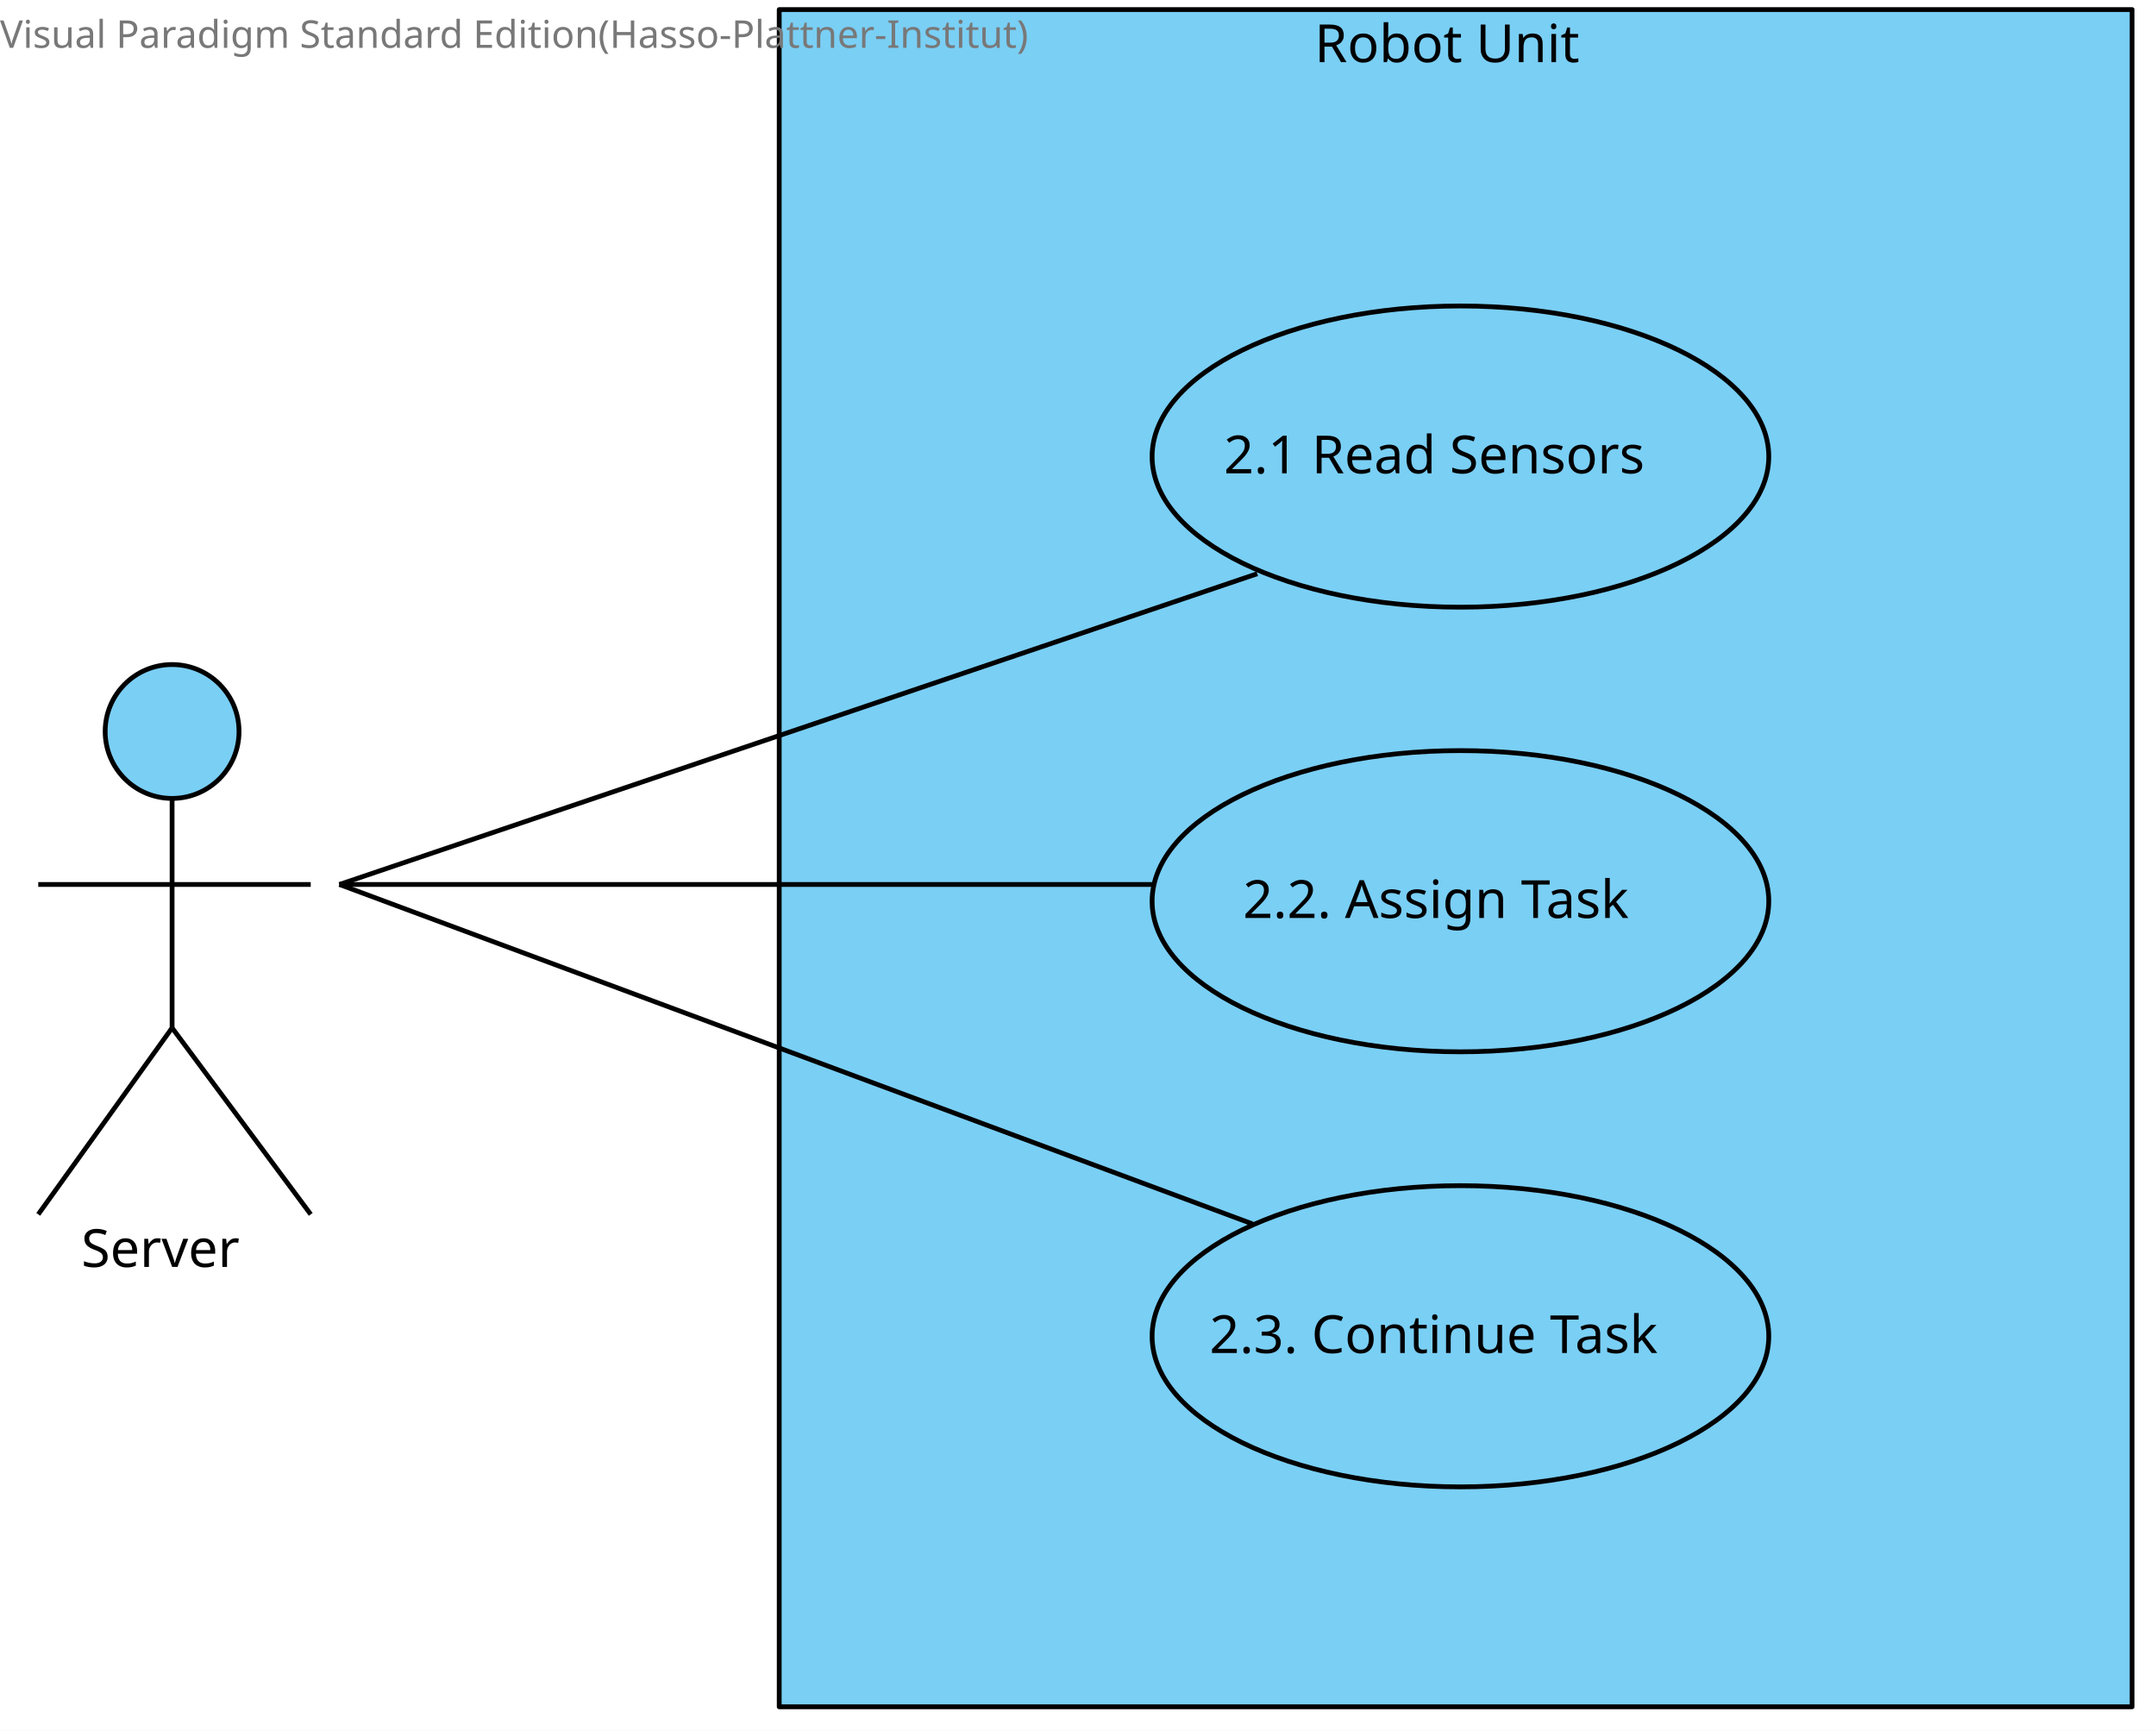
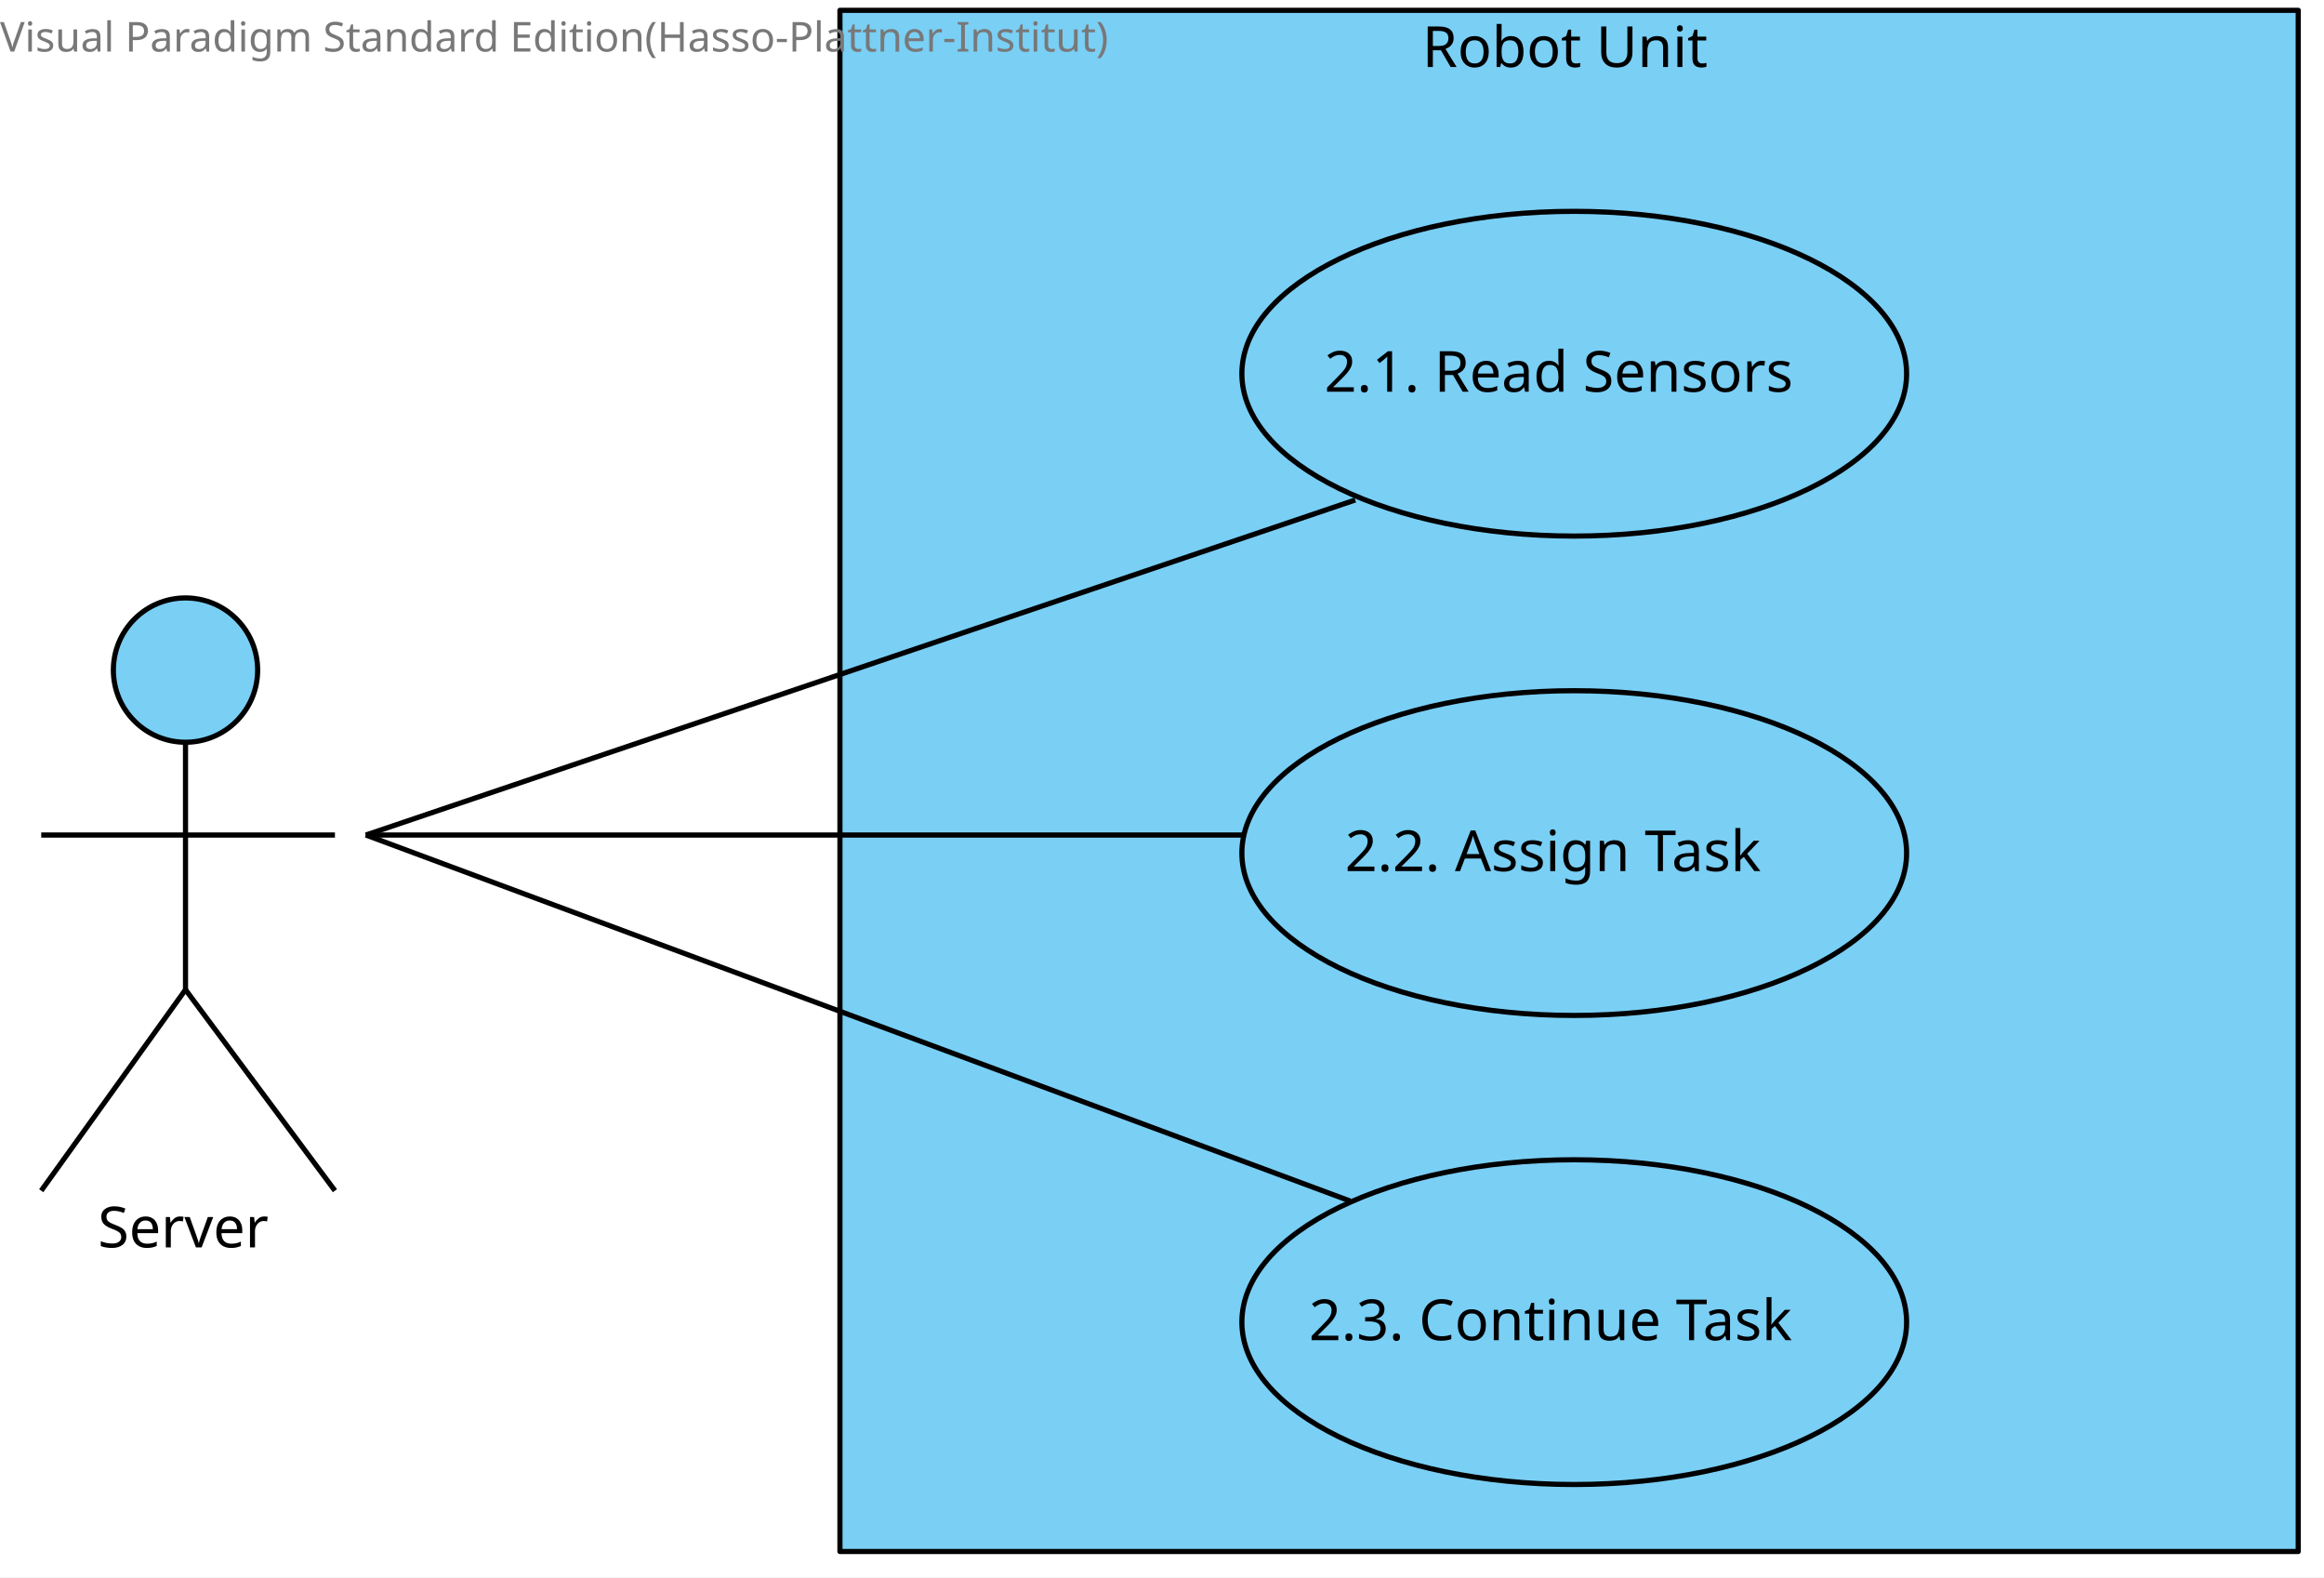
- <svg xmlns="http://www.w3.org/2000/svg" fill-opacity="0" color-rendering="auto" color-interpolation="auto" text-rendering="auto" stroke="rgb(0,0,0)" stroke-linecap="square" width="451" stroke-miterlimit="10" shape-rendering="auto" stroke-opacity="0" fill="rgb(0,0,0)" stroke-dasharray="none" font-weight="normal" stroke-width="1" height="362" font-family="'Dialog'" font-style="normal" stroke-linejoin="miter" font-size="12" stroke-dashoffset="0" image-rendering="auto">
+ <svg xmlns="http://www.w3.org/2000/svg" fill-opacity="0" color-rendering="auto" color-interpolation="auto" text-rendering="auto" stroke="rgb(0,0,0)" stroke-linecap="square" width="451" stroke-miterlimit="10" shape-rendering="auto" stroke-opacity="0" fill="rgb(0,0,0)" stroke-dasharray="none" font-weight="normal" stroke-width="1" height="306" font-family="'Dialog'" font-style="normal" stroke-linejoin="miter" font-size="12" stroke-dashoffset="0" image-rendering="auto">
  <defs id="genericDefs" />
  <g>
    <defs id="defs1">
      <clipPath clipPathUnits="userSpaceOnUse" id="clipPath1">
        <path d="M-7 -7 L80 -7 L80 126 L-7 126 L-7 -7 Z" />
      </clipPath>
      <clipPath clipPathUnits="userSpaceOnUse" id="clipPath2">
-         <path d="M-7 -7 L295 -7 L295 367 L-7 367 L-7 -7 Z" />
+         <path d="M-7 -7 L295 -7 L295 311 L-7 311 L-7 -7 Z" />
      </clipPath>
      <clipPath clipPathUnits="userSpaceOnUse" id="clipPath3">
-         <path d="M0 0 L0 356 L284 356 L284 0 Z" />
+         <path d="M0 0 L0 300 L284 300 L284 0 Z" />
      </clipPath>
      <clipPath clipPathUnits="userSpaceOnUse" id="clipPath4">
        <path d="M-7 -7 L140 -7 L140 74 L-7 74 L-7 -7 Z" />
      </clipPath>
      <clipPath clipPathUnits="userSpaceOnUse" id="clipPath5">
        <path d="M0 0 L0 63 L129 63 L129 0 Z" />
      </clipPath>
      <clipPath clipPathUnits="userSpaceOnUse" id="clipPath6">
        <path d="M-53 -15 L106 -15 L106 30 L-53 30 L-53 -15 Z" />
      </clipPath>
      <clipPath clipPathUnits="userSpaceOnUse" id="clipPath7">
        <path d="M0 0 L374 0 L374 204 L0 204 L0 0 Z" />
      </clipPath>
      <clipPath clipPathUnits="userSpaceOnUse" id="clipPath8">
        <path d="M0 0 L395 0 L395 275 L0 275 L0 0 Z" />
      </clipPath>
      <clipPath clipPathUnits="userSpaceOnUse" id="clipPath9">
        <path d="M0 0 L396 0 L396 269 L0 269 L0 0 Z" />
      </clipPath>
    </defs>
    <g fill="white" text-rendering="geometricPrecision" fill-opacity="1" stroke-opacity="1" stroke="white">
-       <rect x="0" width="451" height="362" y="0" stroke="none" />
+       <rect x="0" width="451" height="306" y="0" stroke="none" />
    </g>
-     <g font-size="11" transform="translate(2,139)" fill-opacity="1" fill="rgb(122,207,245)" text-rendering="geometricPrecision" font-family="sans-serif" stroke="rgb(122,207,245)" stroke-opacity="1">
+     <g font-size="11" transform="translate(2,116)" fill-opacity="1" fill="rgb(122,207,245)" text-rendering="geometricPrecision" font-family="sans-serif" stroke="rgb(122,207,245)" stroke-opacity="1">
      <circle r="14" clip-path="url(#clipPath1)" cx="34" cy="14" stroke="none" />
    </g>
-     <g stroke-linecap="butt" font-size="11" transform="translate(2,139)" fill-opacity="1" fill="black" text-rendering="geometricPrecision" font-family="sans-serif" stroke-linejoin="round" stroke="black" stroke-opacity="1" stroke-miterlimit="0">
+     <g stroke-linecap="butt" font-size="11" transform="translate(2,116)" fill-opacity="1" fill="black" text-rendering="geometricPrecision" font-family="sans-serif" stroke-linejoin="round" stroke="black" stroke-opacity="1" stroke-miterlimit="0">
      <circle fill="none" r="14" clip-path="url(#clipPath1)" cx="34" cy="14" />
      <line y2="76" fill="none" x1="34" clip-path="url(#clipPath1)" x2="34" y1="28" />
      <line y2="46" fill="none" x1="6" clip-path="url(#clipPath1)" x2="63" y1="46" />
      <line y2="115" fill="none" x1="34" clip-path="url(#clipPath1)" x2="6" y1="76" />
      <line y2="115" fill="none" x1="34" clip-path="url(#clipPath1)" x2="63" y1="76" />
    </g>
    <g font-size="11" transform="translate(163,2)" fill-opacity="1" fill="rgb(122,207,245)" text-rendering="geometricPrecision" font-family="sans-serif" stroke="rgb(122,207,245)" stroke-opacity="1">
-       <rect x="0" width="283" height="355" y="0" clip-path="url(#clipPath2)" stroke="none" />
+       <rect x="0" width="283" height="299" y="0" clip-path="url(#clipPath2)" stroke="none" />
    </g>
    <g stroke-linecap="butt" font-size="11" transform="translate(163,2)" fill-opacity="1" fill="black" text-rendering="geometricPrecision" font-family="sans-serif" stroke-linejoin="round" stroke="black" stroke-opacity="1" stroke-miterlimit="0">
-       <rect fill="none" x="0" width="283" height="355" y="0" clip-path="url(#clipPath2)" />
+       <rect fill="none" x="0" width="283" height="299" y="0" clip-path="url(#clipPath2)" />
    </g>
    <g font-size="11" transform="translate(163,2)" fill-opacity="1" fill="black" text-rendering="geometricPrecision" font-family="sans-serif" stroke="black" stroke-opacity="1">
-       <text x="112" xml:space="preserve" y="11" clip-path="url(#clipPath3)" stroke="none">Robot Unit</text>
+       <text x="113" xml:space="preserve" y="11" clip-path="url(#clipPath3)" stroke="none">Robot Unit</text>
    </g>
-     <g font-size="11" transform="translate(241,64)" fill-opacity="1" fill="rgb(122,207,245)" text-rendering="geometricPrecision" font-family="sans-serif" stroke="rgb(122,207,245)" stroke-opacity="1">
+     <g font-size="11" transform="translate(241,41)" fill-opacity="1" fill="rgb(122,207,245)" text-rendering="geometricPrecision" font-family="sans-serif" stroke="rgb(122,207,245)" stroke-opacity="1">
      <ellipse rx="64.5" ry="31.5" clip-path="url(#clipPath4)" cx="64.5" cy="31.5" stroke="none" />
    </g>
-     <g stroke-linecap="butt" font-size="11" transform="translate(241,64)" fill-opacity="1" fill="black" text-rendering="geometricPrecision" font-family="sans-serif" stroke-linejoin="round" stroke="black" stroke-opacity="1" stroke-miterlimit="0">
+     <g stroke-linecap="butt" font-size="11" transform="translate(241,41)" fill-opacity="1" fill="black" text-rendering="geometricPrecision" font-family="sans-serif" stroke-linejoin="round" stroke="black" stroke-opacity="1" stroke-miterlimit="0">
      <ellipse rx="64.5" fill="none" ry="31.5" clip-path="url(#clipPath4)" cx="64.5" cy="31.5" />
    </g>
-     <g font-size="11" transform="translate(241,64)" fill-opacity="1" fill="black" text-rendering="geometricPrecision" font-family="sans-serif" stroke="black" stroke-opacity="1">
-       <text x="15" xml:space="preserve" y="35" clip-path="url(#clipPath5)" stroke="none">2.1 Read Sensors</text>
+     <g font-size="11" transform="translate(241,41)" fill-opacity="1" fill="black" text-rendering="geometricPrecision" font-family="sans-serif" stroke="black" stroke-opacity="1">
+       <text x="16" xml:space="preserve" y="35" clip-path="url(#clipPath5)" stroke="none">2.1. Read Sensors</text>
    </g>
-     <g font-size="11" transform="translate(241,157)" fill-opacity="1" fill="rgb(122,207,245)" text-rendering="geometricPrecision" font-family="sans-serif" stroke="rgb(122,207,245)" stroke-opacity="1">
+     <g font-size="11" transform="translate(241,134)" fill-opacity="1" fill="rgb(122,207,245)" text-rendering="geometricPrecision" font-family="sans-serif" stroke="rgb(122,207,245)" stroke-opacity="1">
      <ellipse rx="64.5" ry="31.5" clip-path="url(#clipPath4)" cx="64.5" cy="31.5" stroke="none" />
    </g>
-     <g stroke-linecap="butt" font-size="11" transform="translate(241,157)" fill-opacity="1" fill="black" text-rendering="geometricPrecision" font-family="sans-serif" stroke-linejoin="round" stroke="black" stroke-opacity="1" stroke-miterlimit="0">
+     <g stroke-linecap="butt" font-size="11" transform="translate(241,134)" fill-opacity="1" fill="black" text-rendering="geometricPrecision" font-family="sans-serif" stroke-linejoin="round" stroke="black" stroke-opacity="1" stroke-miterlimit="0">
      <ellipse rx="64.5" fill="none" ry="31.5" clip-path="url(#clipPath4)" cx="64.5" cy="31.5" />
    </g>
-     <g font-size="11" transform="translate(241,157)" fill-opacity="1" fill="black" text-rendering="geometricPrecision" font-family="sans-serif" stroke="black" stroke-opacity="1">
-       <text x="19" xml:space="preserve" y="35" clip-path="url(#clipPath5)" stroke="none">2.2. Assign Task</text>
+     <g font-size="11" transform="translate(241,134)" fill-opacity="1" fill="black" text-rendering="geometricPrecision" font-family="sans-serif" stroke="black" stroke-opacity="1">
+       <text x="20" xml:space="preserve" y="35" clip-path="url(#clipPath5)" stroke="none">2.2. Assign Task</text>
    </g>
-     <g font-size="11" transform="translate(241,248)" fill-opacity="1" fill="rgb(122,207,245)" text-rendering="geometricPrecision" font-family="sans-serif" stroke="rgb(122,207,245)" stroke-opacity="1">
+     <g font-size="11" transform="translate(241,225)" fill-opacity="1" fill="rgb(122,207,245)" text-rendering="geometricPrecision" font-family="sans-serif" stroke="rgb(122,207,245)" stroke-opacity="1">
      <ellipse rx="64.5" ry="31.5" clip-path="url(#clipPath4)" cx="64.5" cy="31.5" stroke="none" />
    </g>
-     <g stroke-linecap="butt" font-size="11" transform="translate(241,248)" fill-opacity="1" fill="black" text-rendering="geometricPrecision" font-family="sans-serif" stroke-linejoin="round" stroke="black" stroke-opacity="1" stroke-miterlimit="0">
+     <g stroke-linecap="butt" font-size="11" transform="translate(241,225)" fill-opacity="1" fill="black" text-rendering="geometricPrecision" font-family="sans-serif" stroke-linejoin="round" stroke="black" stroke-opacity="1" stroke-miterlimit="0">
      <ellipse rx="64.5" fill="none" ry="31.5" clip-path="url(#clipPath4)" cx="64.5" cy="31.5" />
    </g>
-     <g font-size="11" transform="translate(241,248)" fill-opacity="1" fill="black" text-rendering="geometricPrecision" font-family="sans-serif" stroke="black" stroke-opacity="1">
-       <text x="12" xml:space="preserve" y="35" clip-path="url(#clipPath5)" stroke="none">2.3. Continue Task</text>
+     <g font-size="11" transform="translate(241,225)" fill-opacity="1" fill="black" text-rendering="geometricPrecision" font-family="sans-serif" stroke="black" stroke-opacity="1">
+       <text x="13" xml:space="preserve" y="35" clip-path="url(#clipPath5)" stroke="none">2.3. Continue Task</text>
    </g>
-     <g font-size="11" transform="translate(10,254)" fill-opacity="1" fill="black" text-rendering="geometricPrecision" font-family="sans-serif" stroke="black" stroke-opacity="1">
-       <text x="7" xml:space="preserve" y="11" clip-path="url(#clipPath6)" stroke="none">Server</text>
+     <g font-size="11" transform="translate(10,231)" fill-opacity="1" fill="black" text-rendering="geometricPrecision" font-family="sans-serif" stroke="black" stroke-opacity="1">
+       <text x="9" xml:space="preserve" y="11" clip-path="url(#clipPath6)" stroke="none">Server</text>
    </g>
-     <g stroke-linecap="butt" font-size="11" transform="translate(-29,85)" fill-opacity="1" fill="black" text-rendering="geometricPrecision" font-family="sans-serif" stroke-linejoin="round" stroke="black" stroke-opacity="1">
+     <g stroke-linecap="butt" font-size="11" transform="translate(-29,62)" fill-opacity="1" fill="black" text-rendering="geometricPrecision" font-family="sans-serif" stroke-linejoin="round" stroke="black" stroke-opacity="1">
      <line y2="100" fill="none" x1="100" clip-path="url(#clipPath7)" x2="270" y1="100" />
    </g>
-     <g stroke-linecap="butt" font-size="11" transform="translate(-29,85)" fill-opacity="1" fill="black" text-rendering="geometricPrecision" font-family="sans-serif" stroke-linejoin="round" stroke="black" stroke-opacity="1">
+     <g stroke-linecap="butt" font-size="11" transform="translate(-29,62)" fill-opacity="1" fill="black" text-rendering="geometricPrecision" font-family="sans-serif" stroke-linejoin="round" stroke="black" stroke-opacity="1">
      <line y2="171" fill="none" x1="100" clip-path="url(#clipPath8)" x2="291" y1="100" />
    </g>
-     <g stroke-linecap="butt" font-size="11" transform="translate(-29,20)" fill-opacity="1" fill="black" text-rendering="geometricPrecision" font-family="sans-serif" stroke-linejoin="round" stroke="black" stroke-opacity="1">
+     <g stroke-linecap="butt" font-size="11" transform="translate(-29,-3)" fill-opacity="1" fill="black" text-rendering="geometricPrecision" font-family="sans-serif" stroke-linejoin="round" stroke="black" stroke-opacity="1">
      <line y2="100" fill="none" x1="100" clip-path="url(#clipPath9)" x2="292" y1="165" />
    </g>
    <g fill="rgb(120,120,120)" text-rendering="geometricPrecision" fill-opacity="1" font-size="8" stroke-opacity="1" stroke="rgb(120,120,120)">
      <text x="0" xml:space="preserve" y="10" stroke="none">Visual Paradigm Standard Edition(Hasso-Plattner-Institut)</text>
    </g>
  </g>
</svg>
